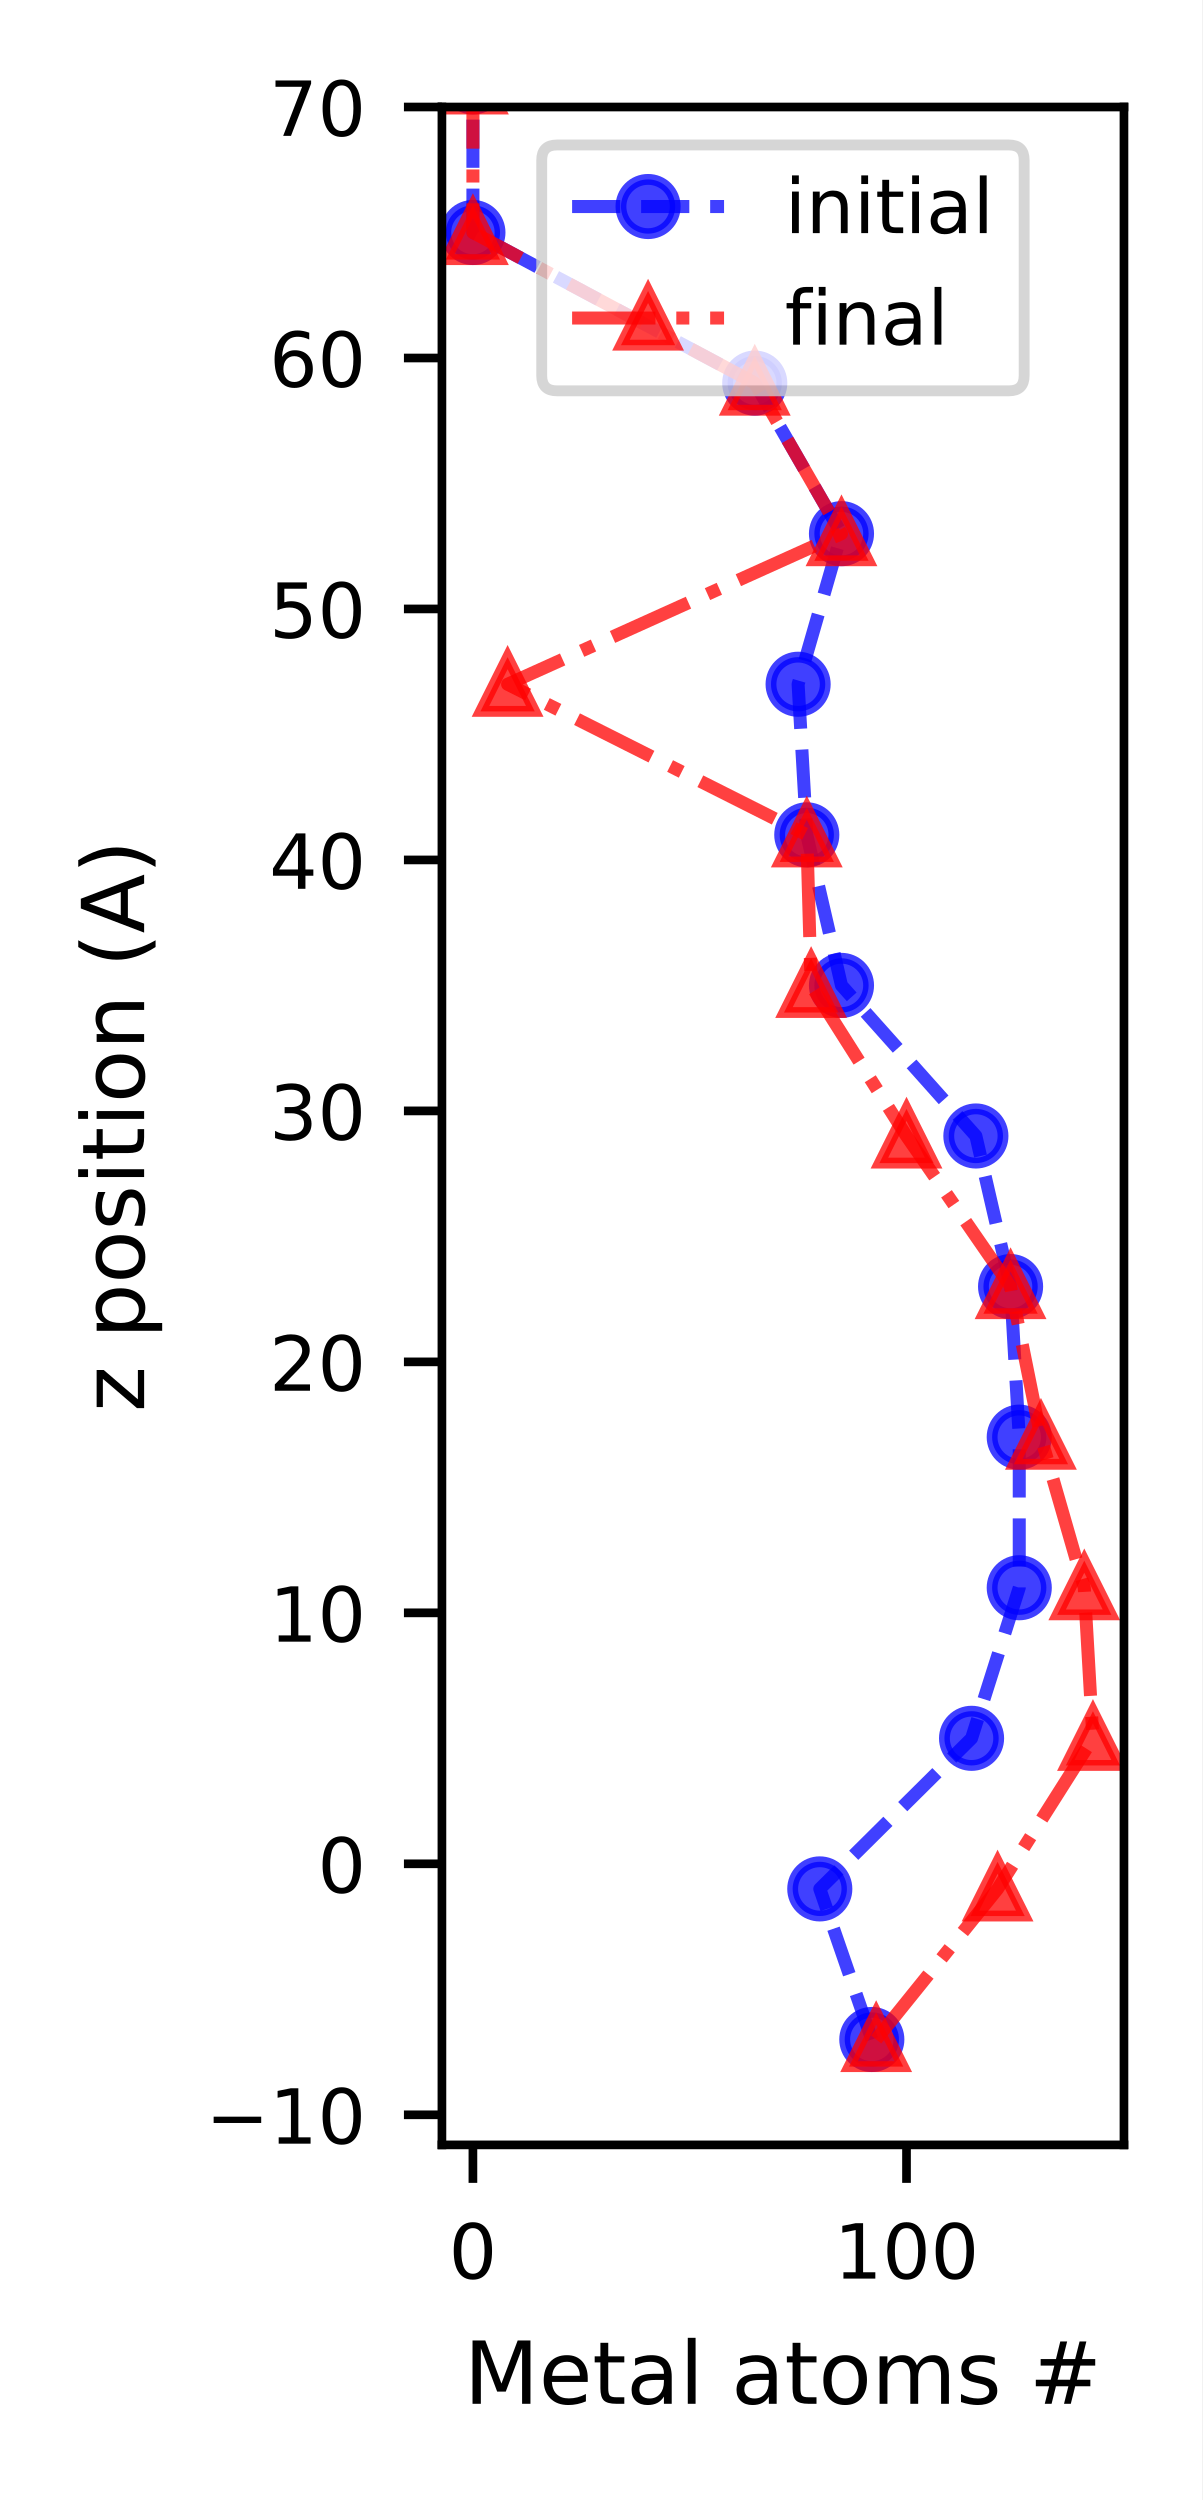
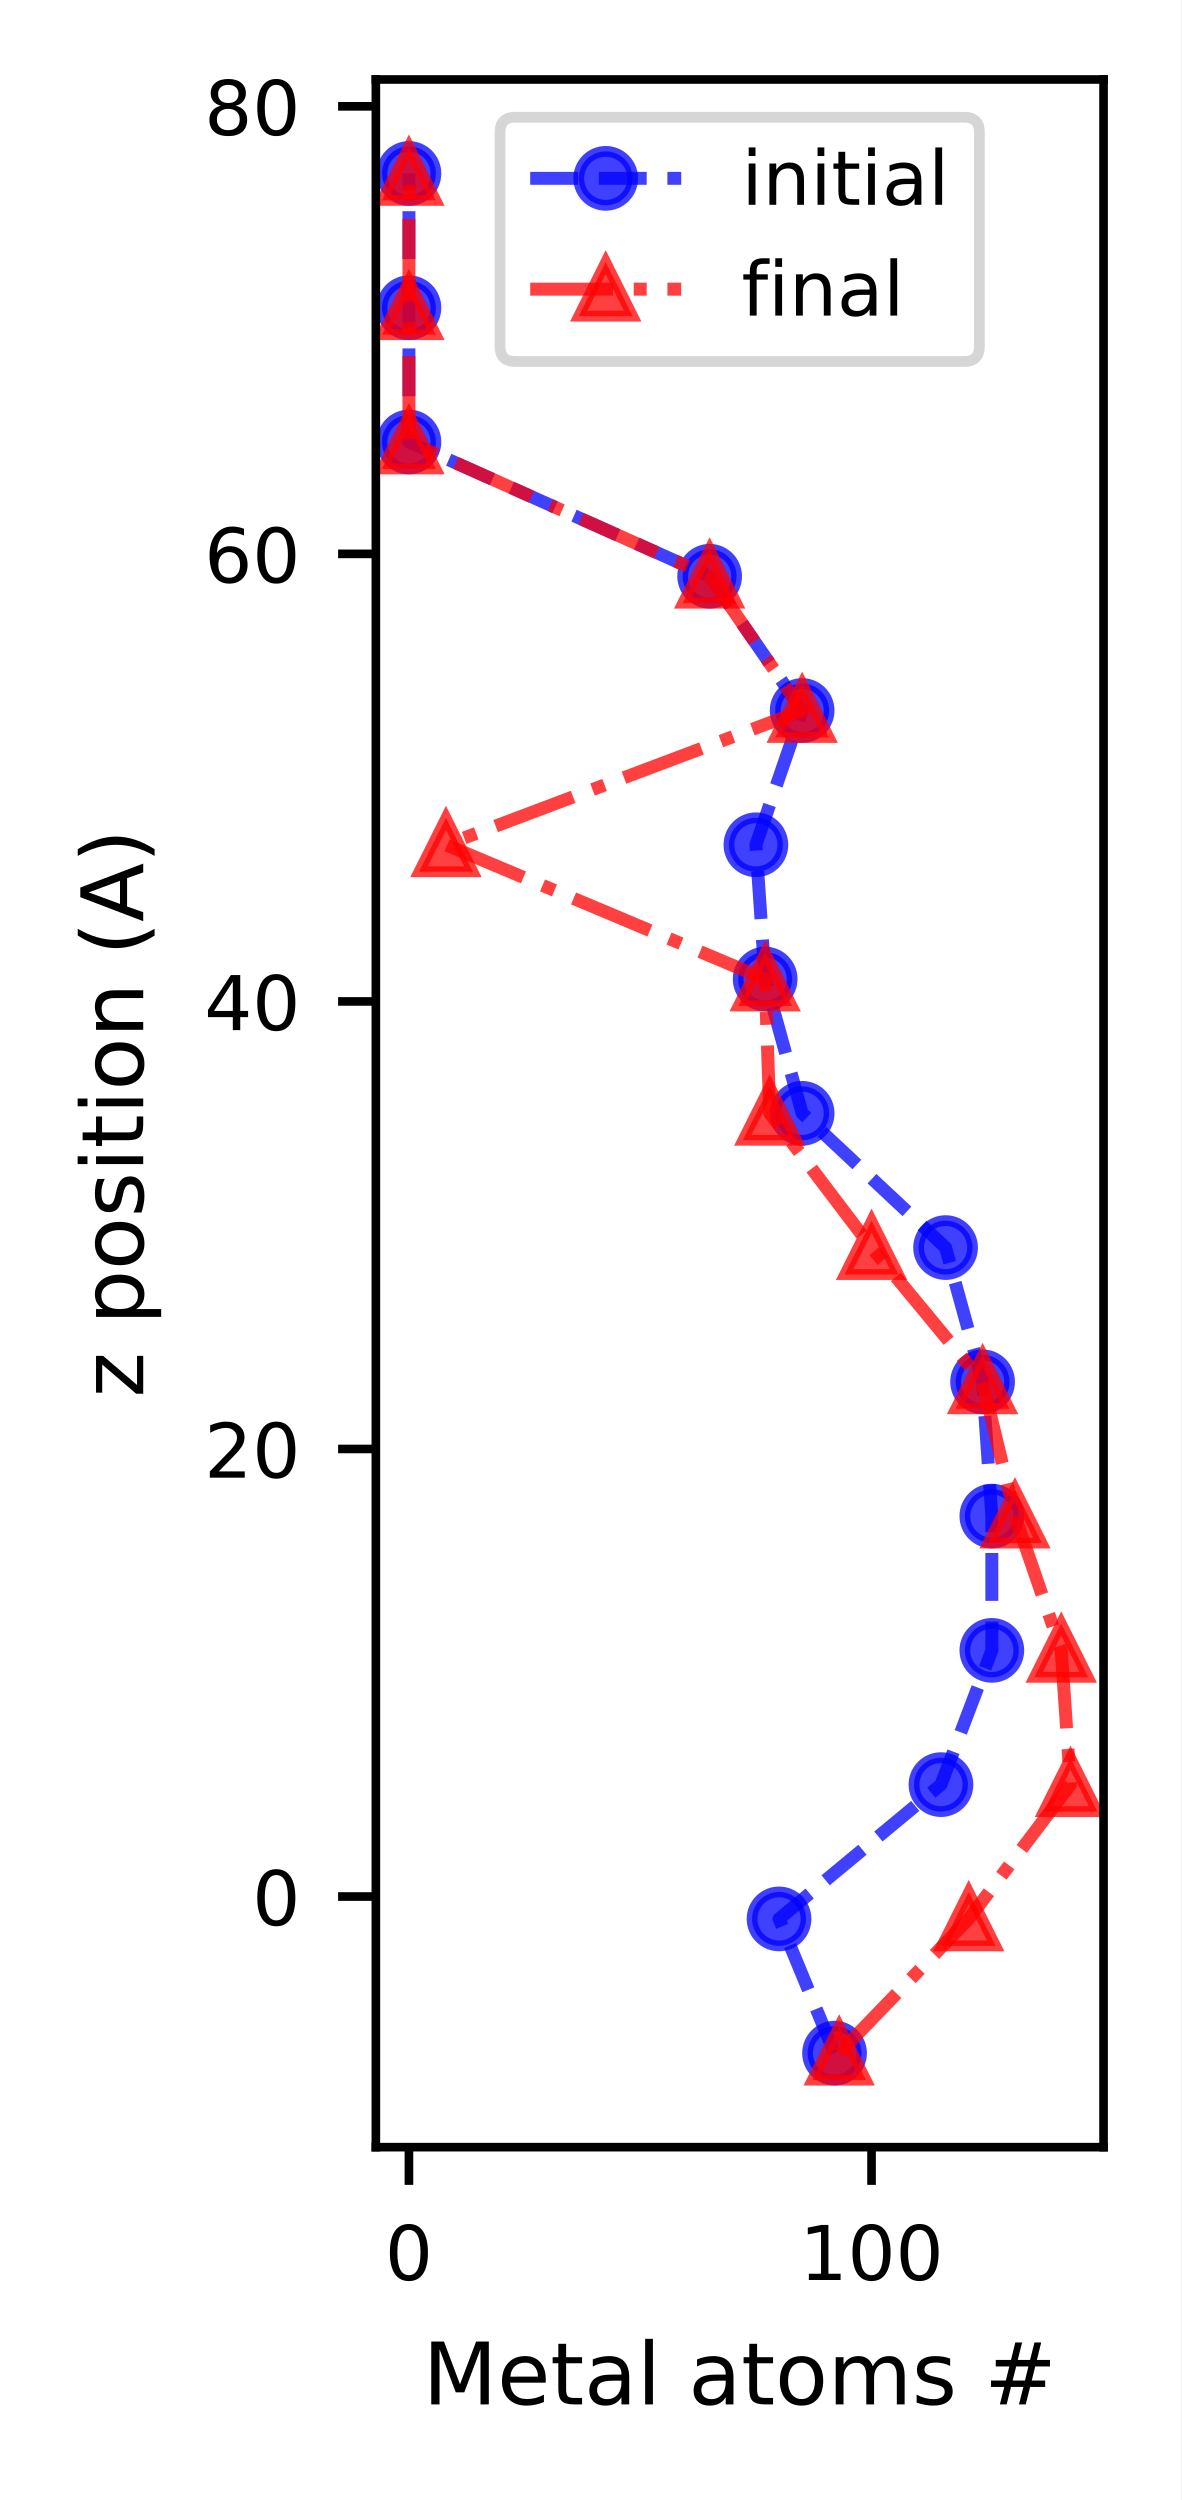
- <svg xmlns="http://www.w3.org/2000/svg" xmlns:xlink="http://www.w3.org/1999/xlink" width="110.756pt" height="230.337pt" viewBox="0 0 110.756 230.337" version="1.1">
+ <svg xmlns="http://www.w3.org/2000/svg" xmlns:xlink="http://www.w3.org/1999/xlink" width="109.525pt" height="231.807pt" viewBox="0 0 109.525 231.807" version="1.1">
  <defs>
    <style type="text/css">*{stroke-linejoin: round; stroke-linecap: butt}</style>
  </defs>
  <g id="figure_1">
    <g id="patch_1">
-       <path d="M 0 230.337  L 110.756 230.337  L 110.756 0  L 0 0  z " style="fill: #ffffff" />
+       <path d="M 0 231.807  L 109.525 231.807  L 109.525 0  L 0 0  z " style="fill: #ffffff" />
    </g>
    <g id="axes_1">
      <g id="patch_2">
-         <path d="M 40.716 197.619  L 103.556 197.619  L 103.556 9.859  L 40.716 9.859  z " style="fill: #ffffff" />
+         <path d="M 34.85 199.09  L 102.325 199.09  L 102.325 7.37  L 34.85 7.37  z " style="fill: #ffffff" />
      </g>
      <g id="matplotlib.axis_1">
        <g id="xtick_1">
          <g id="line2d_1">
            <defs>
-               <path id="m08837d8262" d="M 0 0  L 0 3.5  " style="stroke: #000000; stroke-width: 0.8" />
-             </defs>
-             <g>
-               <use xlink:href="#m08837d8262" x="43.572" y="197.619" style="stroke: #000000; stroke-width: 0.8" />
+               <path id="m71ed751687" d="M 0 0  L 0 3.5  " style="stroke: #000000; stroke-width: 0.8" />
+             </defs>
+             <g>
+               <use xlink:href="#m71ed751687" x="37.917" y="199.09" style="stroke: #000000; stroke-width: 0.8" />
            </g>
          </g>
          <g id="text_1">
-             <g transform="translate(41.34527 209.9384) scale(0.07 -0.07)">
+             <g transform="translate(35.69017 211.4085) scale(0.07 -0.07)">
              <defs>
                <path id="DejaVuSans-30" d="M 2034 4250  Q 1547 4250 1301 3770  Q 1056 3291 1056 2328  Q 1056 1369 1301 889  Q 1547 409 2034 409  Q 2525 409 2770 889  Q 3016 1369 3016 2328  Q 3016 3291 2770 3770  Q 2525 4250 2034 4250  z M 2034 4750  Q 2819 4750 3233 4129  Q 3647 3509 3647 2328  Q 3647 1150 3233 529  Q 2819 -91 2034 -91  Q 1250 -91 836 529  Q 422 1150 422 2328  Q 422 3509 836 4129  Q 1250 4750 2034 4750  z " transform="scale(0.015625)" />
              </defs>
              <use xlink:href="#DejaVuSans-30" />
            </g>
          </g>
        </g>
        <g id="xtick_2">
          <g id="line2d_2">
            <g>
-               <use xlink:href="#m08837d8262" x="83.521" y="197.619" style="stroke: #000000; stroke-width: 0.8" />
+               <use xlink:href="#m71ed751687" x="80.813" y="199.09" style="stroke: #000000; stroke-width: 0.8" />
            </g>
          </g>
          <g id="text_2">
-             <g transform="translate(76.84066 209.9384) scale(0.07 -0.07)">
+             <g transform="translate(74.13216 211.4085) scale(0.07 -0.07)">
              <defs>
                <path id="DejaVuSans-31" d="M 794 531  L 1825 531  L 1825 4091  L 703 3866  L 703 4441  L 1819 4666  L 2450 4666  L 2450 531  L 3481 531  L 3481 0  L 794 0  L 794 531  z " transform="scale(0.015625)" />
              </defs>
              <use xlink:href="#DejaVuSans-31" />
              <use xlink:href="#DejaVuSans-30" transform="translate(63.62305 0)" />
              <use xlink:href="#DejaVuSans-30" transform="translate(127.2461 0)" />
            </g>
          </g>
        </g>
        <g id="text_3">
-           <g transform="translate(42.75141 221.4729) scale(0.08 -0.08)">
+           <g transform="translate(39.20312 222.943) scale(0.08 -0.08)">
            <defs>
              <path id="DejaVuSans-4d" d="M 628 4666  L 1569 4666  L 2759 1491  L 3956 4666  L 4897 4666  L 4897 0  L 4281 0  L 4281 4097  L 3078 897  L 2444 897  L 1241 4097  L 1241 0  L 628 0  L 628 4666  z " transform="scale(0.015625)" />
              <path id="DejaVuSans-65" d="M 3597 1894  L 3597 1613  L 953 1613  Q 991 1019 1311 708  Q 1631 397 2203 397  Q 2534 397 2845 478  Q 3156 559 3463 722  L 3463 178  Q 3153 47 2828 -22  Q 2503 -91 2169 -91  Q 1331 -91 842 396  Q 353 884 353 1716  Q 353 2575 817 3079  Q 1281 3584 2069 3584  Q 2775 3584 3186 3129  Q 3597 2675 3597 1894  z M 3022 2063  Q 3016 2534 2758 2815  Q 2500 3097 2075 3097  Q 1594 3097 1305 2825  Q 1016 2553 972 2059  L 3022 2063  z " transform="scale(0.015625)" />
              <path id="DejaVuSans-74" d="M 1172 4494  L 1172 3500  L 2356 3500  L 2356 3053  L 1172 3053  L 1172 1153  Q 1172 725 1289 603  Q 1406 481 1766 481  L 2356 481  L 2356 0  L 1766 0  Q 1100 0 847 248  Q 594 497 594 1153  L 594 3053  L 172 3053  L 172 3500  L 594 3500  L 594 4494  L 1172 4494  z " transform="scale(0.015625)" />
              <path id="DejaVuSans-61" d="M 2194 1759  Q 1497 1759 1228 1600  Q 959 1441 959 1056  Q 959 750 1161 570  Q 1363 391 1709 391  Q 2188 391 2477 730  Q 2766 1069 2766 1631  L 2766 1759  L 2194 1759  z M 3341 1997  L 3341 0  L 2766 0  L 2766 531  Q 2569 213 2275 61  Q 1981 -91 1556 -91  Q 1019 -91 701 211  Q 384 513 384 1019  Q 384 1609 779 1909  Q 1175 2209 1959 2209  L 2766 2209  L 2766 2266  Q 2766 2663 2505 2880  Q 2244 3097 1772 3097  Q 1472 3097 1187 3025  Q 903 2953 641 2809  L 641 3341  Q 956 3463 1253 3523  Q 1550 3584 1831 3584  Q 2591 3584 2966 3190  Q 3341 2797 3341 1997  z " transform="scale(0.015625)" />
              <path id="DejaVuSans-6c" d="M 603 4863  L 1178 4863  L 1178 0  L 603 0  L 603 4863  z " transform="scale(0.015625)" />
              <path id="DejaVuSans-20" transform="scale(0.015625)" />
              <path id="DejaVuSans-6f" d="M 1959 3097  Q 1497 3097 1228 2736  Q 959 2375 959 1747  Q 959 1119 1226 758  Q 1494 397 1959 397  Q 2419 397 2687 759  Q 2956 1122 2956 1747  Q 2956 2369 2687 2733  Q 2419 3097 1959 3097  z M 1959 3584  Q 2709 3584 3137 3096  Q 3566 2609 3566 1747  Q 3566 888 3137 398  Q 2709 -91 1959 -91  Q 1206 -91 779 398  Q 353 888 353 1747  Q 353 2609 779 3096  Q 1206 3584 1959 3584  z " transform="scale(0.015625)" />
              <path id="DejaVuSans-6d" d="M 3328 2828  Q 3544 3216 3844 3400  Q 4144 3584 4550 3584  Q 5097 3584 5394 3201  Q 5691 2819 5691 2113  L 5691 0  L 5113 0  L 5113 2094  Q 5113 2597 4934 2840  Q 4756 3084 4391 3084  Q 3944 3084 3684 2787  Q 3425 2491 3425 1978  L 3425 0  L 2847 0  L 2847 2094  Q 2847 2600 2669 2842  Q 2491 3084 2119 3084  Q 1678 3084 1418 2786  Q 1159 2488 1159 1978  L 1159 0  L 581 0  L 581 3500  L 1159 3500  L 1159 2956  Q 1356 3278 1631 3431  Q 1906 3584 2284 3584  Q 2666 3584 2933 3390  Q 3200 3197 3328 2828  z " transform="scale(0.015625)" />
              <path id="DejaVuSans-73" d="M 2834 3397  L 2834 2853  Q 2591 2978 2328 3040  Q 2066 3103 1784 3103  Q 1356 3103 1142 2972  Q 928 2841 928 2578  Q 928 2378 1081 2264  Q 1234 2150 1697 2047  L 1894 2003  Q 2506 1872 2764 1633  Q 3022 1394 3022 966  Q 3022 478 2636 193  Q 2250 -91 1575 -91  Q 1294 -91 989 -36  Q 684 19 347 128  L 347 722  Q 666 556 975 473  Q 1284 391 1588 391  Q 1994 391 2212 530  Q 2431 669 2431 922  Q 2431 1156 2273 1281  Q 2116 1406 1581 1522  L 1381 1569  Q 847 1681 609 1914  Q 372 2147 372 2553  Q 372 3047 722 3315  Q 1072 3584 1716 3584  Q 2034 3584 2315 3537  Q 2597 3491 2834 3397  z " transform="scale(0.015625)" />
              <path id="DejaVuSans-23" d="M 3272 2816  L 2363 2816  L 2100 1772  L 3016 1772  L 3272 2816  z M 2803 4594  L 2478 3297  L 3391 3297  L 3719 4594  L 4219 4594  L 3897 3297  L 4872 3297  L 4872 2816  L 3775 2816  L 3519 1772  L 4513 1772  L 4513 1294  L 3397 1294  L 3072 0  L 2572 0  L 2894 1294  L 1978 1294  L 1656 0  L 1153 0  L 1478 1294  L 494 1294  L 494 1772  L 1594 1772  L 1856 2816  L 850 2816  L 850 3297  L 1978 3297  L 2297 4594  L 2803 4594  z " transform="scale(0.015625)" />
            </defs>
            <use xlink:href="#DejaVuSans-4d" />
            <use xlink:href="#DejaVuSans-65" transform="translate(86.2793 0)" />
            <use xlink:href="#DejaVuSans-74" transform="translate(147.8027 0)" />
            <use xlink:href="#DejaVuSans-61" transform="translate(187.0117 0)" />
            <use xlink:href="#DejaVuSans-6c" transform="translate(248.291 0)" />
            <use xlink:href="#DejaVuSans-20" transform="translate(276.0742 0)" />
            <use xlink:href="#DejaVuSans-61" transform="translate(307.8613 0)" />
            <use xlink:href="#DejaVuSans-74" transform="translate(369.1406 0)" />
            <use xlink:href="#DejaVuSans-6f" transform="translate(408.3496 0)" />
            <use xlink:href="#DejaVuSans-6d" transform="translate(469.5312 0)" />
            <use xlink:href="#DejaVuSans-73" transform="translate(566.9434 0)" />
            <use xlink:href="#DejaVuSans-20" transform="translate(619.043 0)" />
            <use xlink:href="#DejaVuSans-23" transform="translate(650.8301 0)" />
          </g>
        </g>
      </g>
      <g id="matplotlib.axis_2">
        <g id="ytick_1">
          <g id="line2d_3">
            <defs>
-               <path id="m2b927202da" d="M 0 0  L -3.5 0  " style="stroke: #000000; stroke-width: 0.8" />
-             </defs>
-             <g>
-               <use xlink:href="#m2b927202da" x="40.716" y="194.845" style="stroke: #000000; stroke-width: 0.8" />
+               <path id="m1293d92c81" d="M 0 0  L -3.5 0  " style="stroke: #000000; stroke-width: 0.8" />
+             </defs>
+             <g>
+               <use xlink:href="#m1293d92c81" x="34.85" y="175.851" style="stroke: #000000; stroke-width: 0.8" />
            </g>
          </g>
          <g id="text_4">
-             <g transform="translate(18.9425 197.5041) scale(0.07 -0.07)">
-               <defs>
-                 <path id="DejaVuSans-2212" d="M 678 2272  L 4684 2272  L 4684 1741  L 678 1741  L 678 2272  z " transform="scale(0.015625)" />
-               </defs>
-               <use xlink:href="#DejaVuSans-2212" />
-               <use xlink:href="#DejaVuSans-31" transform="translate(83.78906 0)" />
-               <use xlink:href="#DejaVuSans-30" transform="translate(147.4121 0)" />
+             <g transform="translate(23.39625 178.5102) scale(0.07 -0.07)">
+               <use xlink:href="#DejaVuSans-30" />
            </g>
          </g>
        </g>
        <g id="ytick_2">
          <g id="line2d_4">
            <g>
-               <use xlink:href="#m2b927202da" x="40.716" y="171.722" style="stroke: #000000; stroke-width: 0.8" />
+               <use xlink:href="#m1293d92c81" x="34.85" y="134.353" style="stroke: #000000; stroke-width: 0.8" />
            </g>
          </g>
          <g id="text_5">
-             <g transform="translate(29.26203 174.381) scale(0.07 -0.07)">
-               <use xlink:href="#DejaVuSans-30" />
+             <g transform="translate(18.9425 137.0124) scale(0.07 -0.07)">
+               <defs>
+                 <path id="DejaVuSans-32" d="M 1228 531  L 3431 531  L 3431 0  L 469 0  L 469 531  Q 828 903 1448 1529  Q 2069 2156 2228 2338  Q 2531 2678 2651 2914  Q 2772 3150 2772 3378  Q 2772 3750 2511 3984  Q 2250 4219 1831 4219  Q 1534 4219 1204 4116  Q 875 4013 500 3803  L 500 4441  Q 881 4594 1212 4672  Q 1544 4750 1819 4750  Q 2544 4750 2975 4387  Q 3406 4025 3406 3419  Q 3406 3131 3298 2873  Q 3191 2616 2906 2266  Q 2828 2175 2409 1742  Q 1991 1309 1228 531  z " transform="scale(0.015625)" />
+               </defs>
+               <use xlink:href="#DejaVuSans-32" />
+               <use xlink:href="#DejaVuSans-30" transform="translate(63.62305 0)" />
            </g>
          </g>
        </g>
        <g id="ytick_3">
          <g id="line2d_5">
            <g>
-               <use xlink:href="#m2b927202da" x="40.716" y="148.598" style="stroke: #000000; stroke-width: 0.8" />
+               <use xlink:href="#m1293d92c81" x="34.85" y="92.855" style="stroke: #000000; stroke-width: 0.8" />
            </g>
          </g>
          <g id="text_6">
-             <g transform="translate(24.80828 151.2578) scale(0.07 -0.07)">
-               <use xlink:href="#DejaVuSans-31" />
+             <g transform="translate(18.9425 95.51458) scale(0.07 -0.07)">
+               <defs>
+                 <path id="DejaVuSans-34" d="M 2419 4116  L 825 1625  L 2419 1625  L 2419 4116  z M 2253 4666  L 3047 4666  L 3047 1625  L 3713 1625  L 3713 1100  L 3047 1100  L 3047 0  L 2419 0  L 2419 1100  L 313 1100  L 313 1709  L 2253 4666  z " transform="scale(0.015625)" />
+               </defs>
+               <use xlink:href="#DejaVuSans-34" />
              <use xlink:href="#DejaVuSans-30" transform="translate(63.62305 0)" />
            </g>
          </g>
        </g>
        <g id="ytick_4">
          <g id="line2d_6">
            <g>
-               <use xlink:href="#m2b927202da" x="40.716" y="125.475" style="stroke: #000000; stroke-width: 0.8" />
+               <use xlink:href="#m1293d92c81" x="34.85" y="51.357" style="stroke: #000000; stroke-width: 0.8" />
            </g>
          </g>
          <g id="text_7">
-             <g transform="translate(24.80828 128.1347) scale(0.07 -0.07)">
-               <defs>
-                 <path id="DejaVuSans-32" d="M 1228 531  L 3431 531  L 3431 0  L 469 0  L 469 531  Q 828 903 1448 1529  Q 2069 2156 2228 2338  Q 2531 2678 2651 2914  Q 2772 3150 2772 3378  Q 2772 3750 2511 3984  Q 2250 4219 1831 4219  Q 1534 4219 1204 4116  Q 875 4013 500 3803  L 500 4441  Q 881 4594 1212 4672  Q 1544 4750 1819 4750  Q 2544 4750 2975 4387  Q 3406 4025 3406 3419  Q 3406 3131 3298 2873  Q 3191 2616 2906 2266  Q 2828 2175 2409 1742  Q 1991 1309 1228 531  z " transform="scale(0.015625)" />
-               </defs>
-               <use xlink:href="#DejaVuSans-32" />
+             <g transform="translate(18.9425 54.01674) scale(0.07 -0.07)">
+               <defs>
+                 <path id="DejaVuSans-36" d="M 2113 2584  Q 1688 2584 1439 2293  Q 1191 2003 1191 1497  Q 1191 994 1439 701  Q 1688 409 2113 409  Q 2538 409 2786 701  Q 3034 994 3034 1497  Q 3034 2003 2786 2293  Q 2538 2584 2113 2584  z M 3366 4563  L 3366 3988  Q 3128 4100 2886 4159  Q 2644 4219 2406 4219  Q 1781 4219 1451 3797  Q 1122 3375 1075 2522  Q 1259 2794 1537 2939  Q 1816 3084 2150 3084  Q 2853 3084 3261 2657  Q 3669 2231 3669 1497  Q 3669 778 3244 343  Q 2819 -91 2113 -91  Q 1303 -91 875 529  Q 447 1150 447 2328  Q 447 3434 972 4092  Q 1497 4750 2381 4750  Q 2619 4750 2861 4703  Q 3103 4656 3366 4563  z " transform="scale(0.015625)" />
+               </defs>
+               <use xlink:href="#DejaVuSans-36" />
              <use xlink:href="#DejaVuSans-30" transform="translate(63.62305 0)" />
            </g>
          </g>
        </g>
        <g id="ytick_5">
          <g id="line2d_7">
            <g>
-               <use xlink:href="#m2b927202da" x="40.716" y="102.352" style="stroke: #000000; stroke-width: 0.8" />
+               <use xlink:href="#m1293d92c81" x="34.85" y="9.859" style="stroke: #000000; stroke-width: 0.8" />
            </g>
          </g>
          <g id="text_8">
-             <g transform="translate(24.80828 105.0115) scale(0.07 -0.07)">
-               <defs>
-                 <path id="DejaVuSans-33" d="M 2597 2516  Q 3050 2419 3304 2112  Q 3559 1806 3559 1356  Q 3559 666 3084 287  Q 2609 -91 1734 -91  Q 1441 -91 1130 -33  Q 819 25 488 141  L 488 750  Q 750 597 1062 519  Q 1375 441 1716 441  Q 2309 441 2620 675  Q 2931 909 2931 1356  Q 2931 1769 2642 2001  Q 2353 2234 1838 2234  L 1294 2234  L 1294 2753  L 1863 2753  Q 2328 2753 2575 2939  Q 2822 3125 2822 3475  Q 2822 3834 2567 4026  Q 2313 4219 1838 4219  Q 1578 4219 1281 4162  Q 984 4106 628 3988  L 628 4550  Q 988 4650 1302 4700  Q 1616 4750 1894 4750  Q 2613 4750 3031 4423  Q 3450 4097 3450 3541  Q 3450 3153 3228 2886  Q 3006 2619 2597 2516  z " transform="scale(0.015625)" />
-               </defs>
-               <use xlink:href="#DejaVuSans-33" />
-               <use xlink:href="#DejaVuSans-30" transform="translate(63.62305 0)" />
-             </g>
-           </g>
-         </g>
-         <g id="ytick_6">
-           <g id="line2d_8">
-             <g>
-               <use xlink:href="#m2b927202da" x="40.716" y="79.229" style="stroke: #000000; stroke-width: 0.8" />
-             </g>
-           </g>
-           <g id="text_9">
-             <g transform="translate(24.80828 81.88836) scale(0.07 -0.07)">
-               <defs>
-                 <path id="DejaVuSans-34" d="M 2419 4116  L 825 1625  L 2419 1625  L 2419 4116  z M 2253 4666  L 3047 4666  L 3047 1625  L 3713 1625  L 3713 1100  L 3047 1100  L 3047 0  L 2419 0  L 2419 1100  L 313 1100  L 313 1709  L 2253 4666  z " transform="scale(0.015625)" />
-               </defs>
-               <use xlink:href="#DejaVuSans-34" />
-               <use xlink:href="#DejaVuSans-30" transform="translate(63.62305 0)" />
-             </g>
-           </g>
-         </g>
-         <g id="ytick_7">
-           <g id="line2d_9">
-             <g>
-               <use xlink:href="#m2b927202da" x="40.716" y="56.106" style="stroke: #000000; stroke-width: 0.8" />
-             </g>
-           </g>
-           <g id="text_10">
-             <g transform="translate(24.80828 58.76521) scale(0.07 -0.07)">
-               <defs>
-                 <path id="DejaVuSans-35" d="M 691 4666  L 3169 4666  L 3169 4134  L 1269 4134  L 1269 2991  Q 1406 3038 1543 3061  Q 1681 3084 1819 3084  Q 2600 3084 3056 2656  Q 3513 2228 3513 1497  Q 3513 744 3044 326  Q 2575 -91 1722 -91  Q 1428 -91 1123 -41  Q 819 9 494 109  L 494 744  Q 775 591 1075 516  Q 1375 441 1709 441  Q 2250 441 2565 725  Q 2881 1009 2881 1497  Q 2881 1984 2565 2268  Q 2250 2553 1709 2553  Q 1456 2553 1204 2497  Q 953 2441 691 2322  L 691 4666  z " transform="scale(0.015625)" />
-               </defs>
-               <use xlink:href="#DejaVuSans-35" />
-               <use xlink:href="#DejaVuSans-30" transform="translate(63.62305 0)" />
-             </g>
-           </g>
-         </g>
-         <g id="ytick_8">
-           <g id="line2d_10">
-             <g>
-               <use xlink:href="#m2b927202da" x="40.716" y="32.983" style="stroke: #000000; stroke-width: 0.8" />
-             </g>
-           </g>
-           <g id="text_11">
-             <g transform="translate(24.80828 35.64206) scale(0.07 -0.07)">
-               <defs>
-                 <path id="DejaVuSans-36" d="M 2113 2584  Q 1688 2584 1439 2293  Q 1191 2003 1191 1497  Q 1191 994 1439 701  Q 1688 409 2113 409  Q 2538 409 2786 701  Q 3034 994 3034 1497  Q 3034 2003 2786 2293  Q 2538 2584 2113 2584  z M 3366 4563  L 3366 3988  Q 3128 4100 2886 4159  Q 2644 4219 2406 4219  Q 1781 4219 1451 3797  Q 1122 3375 1075 2522  Q 1259 2794 1537 2939  Q 1816 3084 2150 3084  Q 2853 3084 3261 2657  Q 3669 2231 3669 1497  Q 3669 778 3244 343  Q 2819 -91 2113 -91  Q 1303 -91 875 529  Q 447 1150 447 2328  Q 447 3434 972 4092  Q 1497 4750 2381 4750  Q 2619 4750 2861 4703  Q 3103 4656 3366 4563  z " transform="scale(0.015625)" />
-               </defs>
-               <use xlink:href="#DejaVuSans-36" />
-               <use xlink:href="#DejaVuSans-30" transform="translate(63.62305 0)" />
-             </g>
-           </g>
-         </g>
-         <g id="ytick_9">
-           <g id="line2d_11">
-             <g>
-               <use xlink:href="#m2b927202da" x="40.716" y="9.859" style="stroke: #000000; stroke-width: 0.8" />
-             </g>
-           </g>
-           <g id="text_12">
-             <g transform="translate(24.80828 12.51891) scale(0.07 -0.07)">
-               <defs>
-                 <path id="DejaVuSans-37" d="M 525 4666  L 3525 4666  L 3525 4397  L 1831 0  L 1172 0  L 2766 4134  L 525 4134  L 525 4666  z " transform="scale(0.015625)" />
-               </defs>
-               <use xlink:href="#DejaVuSans-37" />
-               <use xlink:href="#DejaVuSans-30" transform="translate(63.62305 0)" />
-             </g>
-           </g>
-         </g>
-         <g id="text_13">
-           <g transform="translate(13.27875 130.0826) rotate(-90) scale(0.08 -0.08)">
+             <g transform="translate(18.9425 12.51891) scale(0.07 -0.07)">
+               <defs>
+                 <path id="DejaVuSans-38" d="M 2034 2216  Q 1584 2216 1326 1975  Q 1069 1734 1069 1313  Q 1069 891 1326 650  Q 1584 409 2034 409  Q 2484 409 2743 651  Q 3003 894 3003 1313  Q 3003 1734 2745 1975  Q 2488 2216 2034 2216  z M 1403 2484  Q 997 2584 770 2862  Q 544 3141 544 3541  Q 544 4100 942 4425  Q 1341 4750 2034 4750  Q 2731 4750 3128 4425  Q 3525 4100 3525 3541  Q 3525 3141 3298 2862  Q 3072 2584 2669 2484  Q 3125 2378 3379 2068  Q 3634 1759 3634 1313  Q 3634 634 3220 271  Q 2806 -91 2034 -91  Q 1263 -91 848 271  Q 434 634 434 1313  Q 434 1759 690 2068  Q 947 2378 1403 2484  z M 1172 3481  Q 1172 3119 1398 2916  Q 1625 2713 2034 2713  Q 2441 2713 2670 2916  Q 2900 3119 2900 3481  Q 2900 3844 2670 4047  Q 2441 4250 2034 4250  Q 1625 4250 1398 4047  Q 1172 3844 1172 3481  z " transform="scale(0.015625)" />
+               </defs>
+               <use xlink:href="#DejaVuSans-38" />
+               <use xlink:href="#DejaVuSans-30" transform="translate(63.62305 0)" />
+             </g>
+           </g>
+         </g>
+         <g id="text_9">
+           <g transform="translate(13.27875 129.5727) rotate(-90) scale(0.08 -0.08)">
            <defs>
              <path id="DejaVuSans-7a" d="M 353 3500  L 3084 3500  L 3084 2975  L 922 459  L 3084 459  L 3084 0  L 275 0  L 275 525  L 2438 3041  L 353 3041  L 353 3500  z " transform="scale(0.015625)" />
              <path id="DejaVuSans-70" d="M 1159 525  L 1159 -1331  L 581 -1331  L 581 3500  L 1159 3500  L 1159 2969  Q 1341 3281 1617 3432  Q 1894 3584 2278 3584  Q 2916 3584 3314 3078  Q 3713 2572 3713 1747  Q 3713 922 3314 415  Q 2916 -91 2278 -91  Q 1894 -91 1617 61  Q 1341 213 1159 525  z M 3116 1747  Q 3116 2381 2855 2742  Q 2594 3103 2138 3103  Q 1681 3103 1420 2742  Q 1159 2381 1159 1747  Q 1159 1113 1420 752  Q 1681 391 2138 391  Q 2594 391 2855 752  Q 3116 1113 3116 1747  z " transform="scale(0.015625)" />
              <path id="DejaVuSans-69" d="M 603 3500  L 1178 3500  L 1178 0  L 603 0  L 603 3500  z M 603 4863  L 1178 4863  L 1178 4134  L 603 4134  L 603 4863  z " transform="scale(0.015625)" />
              <path id="DejaVuSans-6e" d="M 3513 2113  L 3513 0  L 2938 0  L 2938 2094  Q 2938 2591 2744 2837  Q 2550 3084 2163 3084  Q 1697 3084 1428 2787  Q 1159 2491 1159 1978  L 1159 0  L 581 0  L 581 3500  L 1159 3500  L 1159 2956  Q 1366 3272 1645 3428  Q 1925 3584 2291 3584  Q 2894 3584 3203 3211  Q 3513 2838 3513 2113  z " transform="scale(0.015625)" />
              <path id="DejaVuSans-28" d="M 1984 4856  Q 1566 4138 1362 3434  Q 1159 2731 1159 2009  Q 1159 1288 1364 580  Q 1569 -128 1984 -844  L 1484 -844  Q 1016 -109 783 600  Q 550 1309 550 2009  Q 550 2706 781 3412  Q 1013 4119 1484 4856  L 1984 4856  z " transform="scale(0.015625)" />
              <path id="DejaVuSans-41" d="M 2188 4044  L 1331 1722  L 3047 1722  L 2188 4044  z M 1831 4666  L 2547 4666  L 4325 0  L 3669 0  L 3244 1197  L 1141 1197  L 716 0  L 50 0  L 1831 4666  z " transform="scale(0.015625)" />
              <path id="DejaVuSans-29" d="M 513 4856  L 1013 4856  Q 1481 4119 1714 3412  Q 1947 2706 1947 2009  Q 1947 1309 1714 600  Q 1481 -109 1013 -844  L 513 -844  Q 928 -128 1133 580  Q 1338 1288 1338 2009  Q 1338 2731 1133 3434  Q 928 4138 513 4856  z " transform="scale(0.015625)" />
            </defs>
            <use xlink:href="#DejaVuSans-7a" />
            <use xlink:href="#DejaVuSans-20" transform="translate(52.49023 0)" />
            <use xlink:href="#DejaVuSans-70" transform="translate(84.27734 0)" />
            <use xlink:href="#DejaVuSans-6f" transform="translate(147.7539 0)" />
            <use xlink:href="#DejaVuSans-73" transform="translate(208.9355 0)" />
            <use xlink:href="#DejaVuSans-69" transform="translate(261.0352 0)" />
            <use xlink:href="#DejaVuSans-74" transform="translate(288.8184 0)" />
            <use xlink:href="#DejaVuSans-69" transform="translate(328.0273 0)" />
            <use xlink:href="#DejaVuSans-6f" transform="translate(355.8105 0)" />
            <use xlink:href="#DejaVuSans-6e" transform="translate(416.9922 0)" />
            <use xlink:href="#DejaVuSans-20" transform="translate(480.3711 0)" />
            <use xlink:href="#DejaVuSans-28" transform="translate(512.1582 0)" />
            <use xlink:href="#DejaVuSans-41" transform="translate(551.1719 0)" />
            <use xlink:href="#DejaVuSans-29" transform="translate(619.5801 0)" />
          </g>
        </g>
      </g>
-       <g id="line2d_12">
-         <path d="M 80.325 187.908  L 75.531 174.034  L 89.514 160.16  L 93.908 146.286  L 93.908 132.412  L 93.109 118.538  L 89.913 104.664  L 77.529 90.79  L 74.333 76.917  L 73.534 63.043  L 77.529 49.169  L 69.539 35.295  L 43.572 21.421  L 43.572 7.547  L 43.572 -1  " clip-path="url(#p93342544ee)" style="fill: none; stroke-dasharray: 4.44,1.92; stroke-dashoffset: 0; stroke: #0000ff; stroke-opacity: 0.75; stroke-width: 1.2" />
+       <g id="line2d_8">
+         <path d="M 77.381 190.375  L 72.234 177.926  L 87.247 165.476  L 91.966 153.027  L 91.966 140.578  L 91.108 128.128  L 87.676 115.679  L 74.378 103.23  L 70.947 90.78  L 70.089 78.331  L 74.378 65.882  L 65.799 53.432  L 37.917 40.983  L 37.917 28.533  L 37.917 16.084  " clip-path="url(#pa061dfc086)" style="fill: none; stroke-dasharray: 4.44,1.92; stroke-dashoffset: 0; stroke: #0000ff; stroke-opacity: 0.75; stroke-width: 1.2" />
        <defs>
-           <path id="mbd32456fce" d="M 0 2.5  C 0.663 2.5 1.299 2.237 1.768 1.768  C 2.237 1.299 2.5 0.663 2.5 0  C 2.5 -0.663 2.237 -1.299 1.768 -1.768  C 1.299 -2.237 0.663 -2.5 0 -2.5  C -0.663 -2.5 -1.299 -2.237 -1.768 -1.768  C -2.237 -1.299 -2.5 -0.663 -2.5 0  C -2.5 0.663 -2.237 1.299 -1.768 1.768  C -1.299 2.237 -0.663 2.5 0 2.5  z " style="stroke: #0000ff; stroke-opacity: 0.75" />
+           <path id="m177d9c02ee" d="M 0 2.5  C 0.663 2.5 1.299 2.237 1.768 1.768  C 2.237 1.299 2.5 0.663 2.5 0  C 2.5 -0.663 2.237 -1.299 1.768 -1.768  C 1.299 -2.237 0.663 -2.5 0 -2.5  C -0.663 -2.5 -1.299 -2.237 -1.768 -1.768  C -2.237 -1.299 -2.5 -0.663 -2.5 0  C -2.5 0.663 -2.237 1.299 -1.768 1.768  C -1.299 2.237 -0.663 2.5 0 2.5  z " style="stroke: #0000ff; stroke-opacity: 0.75" />
        </defs>
-         <g clip-path="url(#p93342544ee)">
-           <use xlink:href="#mbd32456fce" x="80.325" y="187.908" style="fill: #0000ff; fill-opacity: 0.75; stroke: #0000ff; stroke-opacity: 0.75" />
-           <use xlink:href="#mbd32456fce" x="75.531" y="174.034" style="fill: #0000ff; fill-opacity: 0.75; stroke: #0000ff; stroke-opacity: 0.75" />
-           <use xlink:href="#mbd32456fce" x="89.514" y="160.16" style="fill: #0000ff; fill-opacity: 0.75; stroke: #0000ff; stroke-opacity: 0.75" />
-           <use xlink:href="#mbd32456fce" x="93.908" y="146.286" style="fill: #0000ff; fill-opacity: 0.75; stroke: #0000ff; stroke-opacity: 0.75" />
-           <use xlink:href="#mbd32456fce" x="93.908" y="132.412" style="fill: #0000ff; fill-opacity: 0.75; stroke: #0000ff; stroke-opacity: 0.75" />
-           <use xlink:href="#mbd32456fce" x="93.109" y="118.538" style="fill: #0000ff; fill-opacity: 0.75; stroke: #0000ff; stroke-opacity: 0.75" />
-           <use xlink:href="#mbd32456fce" x="89.913" y="104.664" style="fill: #0000ff; fill-opacity: 0.75; stroke: #0000ff; stroke-opacity: 0.75" />
-           <use xlink:href="#mbd32456fce" x="77.529" y="90.79" style="fill: #0000ff; fill-opacity: 0.75; stroke: #0000ff; stroke-opacity: 0.75" />
-           <use xlink:href="#mbd32456fce" x="74.333" y="76.917" style="fill: #0000ff; fill-opacity: 0.75; stroke: #0000ff; stroke-opacity: 0.75" />
-           <use xlink:href="#mbd32456fce" x="73.534" y="63.043" style="fill: #0000ff; fill-opacity: 0.75; stroke: #0000ff; stroke-opacity: 0.75" />
-           <use xlink:href="#mbd32456fce" x="77.529" y="49.169" style="fill: #0000ff; fill-opacity: 0.75; stroke: #0000ff; stroke-opacity: 0.75" />
-           <use xlink:href="#mbd32456fce" x="69.539" y="35.295" style="fill: #0000ff; fill-opacity: 0.75; stroke: #0000ff; stroke-opacity: 0.75" />
-           <use xlink:href="#mbd32456fce" x="43.572" y="21.421" style="fill: #0000ff; fill-opacity: 0.75; stroke: #0000ff; stroke-opacity: 0.75" />
-           <use xlink:href="#mbd32456fce" x="43.572" y="7.547" style="fill: #0000ff; fill-opacity: 0.75; stroke: #0000ff; stroke-opacity: 0.75" />
-           <use xlink:href="#mbd32456fce" x="43.572" y="-1" style="fill: #0000ff; fill-opacity: 0.75; stroke: #0000ff; stroke-opacity: 0.75" />
-         </g>
-       </g>
-       <g id="line2d_13">
-         <path d="M 80.725 187.908  L 91.911 174.034  L 100.699 160.16  L 99.9 146.286  L 95.906 132.412  L 93.109 118.538  L 83.521 104.664  L 74.732 90.79  L 74.333 76.917  L 46.768 63.043  L 77.529 49.169  L 69.539 35.295  L 43.572 21.421  L 43.572 7.547  L 43.572 -1  " clip-path="url(#p93342544ee)" style="fill: none; stroke-dasharray: 7.68,1.92,1.2,1.92; stroke-dashoffset: 0; stroke: #ff0000; stroke-opacity: 0.75; stroke-width: 1.2" />
+         <g clip-path="url(#pa061dfc086)">
+           <use xlink:href="#m177d9c02ee" x="77.381" y="190.375" style="fill: #0000ff; fill-opacity: 0.75; stroke: #0000ff; stroke-opacity: 0.75" />
+           <use xlink:href="#m177d9c02ee" x="72.234" y="177.926" style="fill: #0000ff; fill-opacity: 0.75; stroke: #0000ff; stroke-opacity: 0.75" />
+           <use xlink:href="#m177d9c02ee" x="87.247" y="165.476" style="fill: #0000ff; fill-opacity: 0.75; stroke: #0000ff; stroke-opacity: 0.75" />
+           <use xlink:href="#m177d9c02ee" x="91.966" y="153.027" style="fill: #0000ff; fill-opacity: 0.75; stroke: #0000ff; stroke-opacity: 0.75" />
+           <use xlink:href="#m177d9c02ee" x="91.966" y="140.578" style="fill: #0000ff; fill-opacity: 0.75; stroke: #0000ff; stroke-opacity: 0.75" />
+           <use xlink:href="#m177d9c02ee" x="91.108" y="128.128" style="fill: #0000ff; fill-opacity: 0.75; stroke: #0000ff; stroke-opacity: 0.75" />
+           <use xlink:href="#m177d9c02ee" x="87.676" y="115.679" style="fill: #0000ff; fill-opacity: 0.75; stroke: #0000ff; stroke-opacity: 0.75" />
+           <use xlink:href="#m177d9c02ee" x="74.378" y="103.23" style="fill: #0000ff; fill-opacity: 0.75; stroke: #0000ff; stroke-opacity: 0.75" />
+           <use xlink:href="#m177d9c02ee" x="70.947" y="90.78" style="fill: #0000ff; fill-opacity: 0.75; stroke: #0000ff; stroke-opacity: 0.75" />
+           <use xlink:href="#m177d9c02ee" x="70.089" y="78.331" style="fill: #0000ff; fill-opacity: 0.75; stroke: #0000ff; stroke-opacity: 0.75" />
+           <use xlink:href="#m177d9c02ee" x="74.378" y="65.882" style="fill: #0000ff; fill-opacity: 0.75; stroke: #0000ff; stroke-opacity: 0.75" />
+           <use xlink:href="#m177d9c02ee" x="65.799" y="53.432" style="fill: #0000ff; fill-opacity: 0.75; stroke: #0000ff; stroke-opacity: 0.75" />
+           <use xlink:href="#m177d9c02ee" x="37.917" y="40.983" style="fill: #0000ff; fill-opacity: 0.75; stroke: #0000ff; stroke-opacity: 0.75" />
+           <use xlink:href="#m177d9c02ee" x="37.917" y="28.533" style="fill: #0000ff; fill-opacity: 0.75; stroke: #0000ff; stroke-opacity: 0.75" />
+           <use xlink:href="#m177d9c02ee" x="37.917" y="16.084" style="fill: #0000ff; fill-opacity: 0.75; stroke: #0000ff; stroke-opacity: 0.75" />
+         </g>
+       </g>
+       <g id="line2d_9">
+         <path d="M 77.81 190.375  L 89.821 177.926  L 99.258 165.476  L 98.4 153.027  L 94.11 140.578  L 91.108 128.128  L 80.813 115.679  L 71.376 103.23  L 70.947 90.78  L 41.349 78.331  L 74.378 65.882  L 65.799 53.432  L 37.917 40.983  L 37.917 28.533  L 37.917 16.084  " clip-path="url(#pa061dfc086)" style="fill: none; stroke-dasharray: 7.68,1.92,1.2,1.92; stroke-dashoffset: 0; stroke: #ff0000; stroke-opacity: 0.75; stroke-width: 1.2" />
        <defs>
-           <path id="m5c1555c9d6" d="M 0 -2.5  L -2.5 2.5  L 2.5 2.5  z " style="stroke: #ff0000; stroke-opacity: 0.75; stroke-linejoin: miter" />
+           <path id="m4c6edaabca" d="M 0 -2.5  L -2.5 2.5  L 2.5 2.5  z " style="stroke: #ff0000; stroke-opacity: 0.75; stroke-linejoin: miter" />
        </defs>
-         <g clip-path="url(#p93342544ee)">
-           <use xlink:href="#m5c1555c9d6" x="80.725" y="187.908" style="fill: #ff0000; fill-opacity: 0.75; stroke: #ff0000; stroke-opacity: 0.75; stroke-linejoin: miter" />
-           <use xlink:href="#m5c1555c9d6" x="91.911" y="174.034" style="fill: #ff0000; fill-opacity: 0.75; stroke: #ff0000; stroke-opacity: 0.75; stroke-linejoin: miter" />
-           <use xlink:href="#m5c1555c9d6" x="100.699" y="160.16" style="fill: #ff0000; fill-opacity: 0.75; stroke: #ff0000; stroke-opacity: 0.75; stroke-linejoin: miter" />
-           <use xlink:href="#m5c1555c9d6" x="99.9" y="146.286" style="fill: #ff0000; fill-opacity: 0.75; stroke: #ff0000; stroke-opacity: 0.75; stroke-linejoin: miter" />
-           <use xlink:href="#m5c1555c9d6" x="95.906" y="132.412" style="fill: #ff0000; fill-opacity: 0.75; stroke: #ff0000; stroke-opacity: 0.75; stroke-linejoin: miter" />
-           <use xlink:href="#m5c1555c9d6" x="93.109" y="118.538" style="fill: #ff0000; fill-opacity: 0.75; stroke: #ff0000; stroke-opacity: 0.75; stroke-linejoin: miter" />
-           <use xlink:href="#m5c1555c9d6" x="83.521" y="104.664" style="fill: #ff0000; fill-opacity: 0.75; stroke: #ff0000; stroke-opacity: 0.75; stroke-linejoin: miter" />
-           <use xlink:href="#m5c1555c9d6" x="74.732" y="90.79" style="fill: #ff0000; fill-opacity: 0.75; stroke: #ff0000; stroke-opacity: 0.75; stroke-linejoin: miter" />
-           <use xlink:href="#m5c1555c9d6" x="74.333" y="76.917" style="fill: #ff0000; fill-opacity: 0.75; stroke: #ff0000; stroke-opacity: 0.75; stroke-linejoin: miter" />
-           <use xlink:href="#m5c1555c9d6" x="46.768" y="63.043" style="fill: #ff0000; fill-opacity: 0.75; stroke: #ff0000; stroke-opacity: 0.75; stroke-linejoin: miter" />
-           <use xlink:href="#m5c1555c9d6" x="77.529" y="49.169" style="fill: #ff0000; fill-opacity: 0.75; stroke: #ff0000; stroke-opacity: 0.75; stroke-linejoin: miter" />
-           <use xlink:href="#m5c1555c9d6" x="69.539" y="35.295" style="fill: #ff0000; fill-opacity: 0.75; stroke: #ff0000; stroke-opacity: 0.75; stroke-linejoin: miter" />
-           <use xlink:href="#m5c1555c9d6" x="43.572" y="21.421" style="fill: #ff0000; fill-opacity: 0.75; stroke: #ff0000; stroke-opacity: 0.75; stroke-linejoin: miter" />
-           <use xlink:href="#m5c1555c9d6" x="43.572" y="7.547" style="fill: #ff0000; fill-opacity: 0.75; stroke: #ff0000; stroke-opacity: 0.75; stroke-linejoin: miter" />
-           <use xlink:href="#m5c1555c9d6" x="43.572" y="-1" style="fill: #ff0000; fill-opacity: 0.75; stroke: #ff0000; stroke-opacity: 0.75; stroke-linejoin: miter" />
+         <g clip-path="url(#pa061dfc086)">
+           <use xlink:href="#m4c6edaabca" x="77.81" y="190.375" style="fill: #ff0000; fill-opacity: 0.75; stroke: #ff0000; stroke-opacity: 0.75; stroke-linejoin: miter" />
+           <use xlink:href="#m4c6edaabca" x="89.821" y="177.926" style="fill: #ff0000; fill-opacity: 0.75; stroke: #ff0000; stroke-opacity: 0.75; stroke-linejoin: miter" />
+           <use xlink:href="#m4c6edaabca" x="99.258" y="165.476" style="fill: #ff0000; fill-opacity: 0.75; stroke: #ff0000; stroke-opacity: 0.75; stroke-linejoin: miter" />
+           <use xlink:href="#m4c6edaabca" x="98.4" y="153.027" style="fill: #ff0000; fill-opacity: 0.75; stroke: #ff0000; stroke-opacity: 0.75; stroke-linejoin: miter" />
+           <use xlink:href="#m4c6edaabca" x="94.11" y="140.578" style="fill: #ff0000; fill-opacity: 0.75; stroke: #ff0000; stroke-opacity: 0.75; stroke-linejoin: miter" />
+           <use xlink:href="#m4c6edaabca" x="91.108" y="128.128" style="fill: #ff0000; fill-opacity: 0.75; stroke: #ff0000; stroke-opacity: 0.75; stroke-linejoin: miter" />
+           <use xlink:href="#m4c6edaabca" x="80.813" y="115.679" style="fill: #ff0000; fill-opacity: 0.75; stroke: #ff0000; stroke-opacity: 0.75; stroke-linejoin: miter" />
+           <use xlink:href="#m4c6edaabca" x="71.376" y="103.23" style="fill: #ff0000; fill-opacity: 0.75; stroke: #ff0000; stroke-opacity: 0.75; stroke-linejoin: miter" />
+           <use xlink:href="#m4c6edaabca" x="70.947" y="90.78" style="fill: #ff0000; fill-opacity: 0.75; stroke: #ff0000; stroke-opacity: 0.75; stroke-linejoin: miter" />
+           <use xlink:href="#m4c6edaabca" x="41.349" y="78.331" style="fill: #ff0000; fill-opacity: 0.75; stroke: #ff0000; stroke-opacity: 0.75; stroke-linejoin: miter" />
+           <use xlink:href="#m4c6edaabca" x="74.378" y="65.882" style="fill: #ff0000; fill-opacity: 0.75; stroke: #ff0000; stroke-opacity: 0.75; stroke-linejoin: miter" />
+           <use xlink:href="#m4c6edaabca" x="65.799" y="53.432" style="fill: #ff0000; fill-opacity: 0.75; stroke: #ff0000; stroke-opacity: 0.75; stroke-linejoin: miter" />
+           <use xlink:href="#m4c6edaabca" x="37.917" y="40.983" style="fill: #ff0000; fill-opacity: 0.75; stroke: #ff0000; stroke-opacity: 0.75; stroke-linejoin: miter" />
+           <use xlink:href="#m4c6edaabca" x="37.917" y="28.533" style="fill: #ff0000; fill-opacity: 0.75; stroke: #ff0000; stroke-opacity: 0.75; stroke-linejoin: miter" />
+           <use xlink:href="#m4c6edaabca" x="37.917" y="16.084" style="fill: #ff0000; fill-opacity: 0.75; stroke: #ff0000; stroke-opacity: 0.75; stroke-linejoin: miter" />
        </g>
      </g>
      <g id="patch_3">
-         <path d="M 40.716 197.619  L 40.716 9.859  " style="fill: none; stroke: #000000; stroke-width: 0.8; stroke-linejoin: miter; stroke-linecap: square" />
+         <path d="M 34.85 199.09  L 34.85 7.37  " style="fill: none; stroke: #000000; stroke-width: 0.8; stroke-linejoin: miter; stroke-linecap: square" />
      </g>
      <g id="patch_4">
-         <path d="M 103.556 197.619  L 103.556 9.859  " style="fill: none; stroke: #000000; stroke-width: 0.8; stroke-linejoin: miter; stroke-linecap: square" />
+         <path d="M 102.325 199.09  L 102.325 7.37  " style="fill: none; stroke: #000000; stroke-width: 0.8; stroke-linejoin: miter; stroke-linecap: square" />
      </g>
      <g id="patch_5">
-         <path d="M 40.716 197.619  L 103.556 197.619  " style="fill: none; stroke: #000000; stroke-width: 0.8; stroke-linejoin: miter; stroke-linecap: square" />
+         <path d="M 34.85 199.09  L 102.325 199.09  " style="fill: none; stroke: #000000; stroke-width: 0.8; stroke-linejoin: miter; stroke-linecap: square" />
      </g>
      <g id="patch_6">
-         <path d="M 40.716 9.859  L 103.556 9.859  " style="fill: none; stroke: #000000; stroke-width: 0.8; stroke-linejoin: miter; stroke-linecap: square" />
+         <path d="M 34.85 7.37  L 102.325 7.37  " style="fill: none; stroke: #000000; stroke-width: 0.8; stroke-linejoin: miter; stroke-linecap: square" />
      </g>
      <g id="legend_1">
        <g id="patch_7">
-           <path d="M 51.311 36.009  L 92.96 36.009  Q 94.36 36.009 94.36 34.609  L 94.36 14.759  Q 94.36 13.359 92.96 13.359  L 51.311 13.359  Q 49.911 13.359 49.911 14.759  L 49.911 34.609  Q 49.911 36.009 51.311 36.009  z " style="fill: #ffffff; opacity: 0.8; stroke: #cccccc; stroke-linejoin: miter" />
-         </g>
-         <g id="line2d_14">
-           <path d="M 52.711 19.028  L 59.711 19.028  L 66.711 19.028  " style="fill: none; stroke-dasharray: 4.44,1.92; stroke-dashoffset: 0; stroke: #0000ff; stroke-opacity: 0.75; stroke-width: 1.2" />
+           <path d="M 47.763 33.519  L 89.412 33.519  Q 90.812 33.519 90.812 32.119  L 90.812 12.27  Q 90.812 10.87 89.412 10.87  L 47.763 10.87  Q 46.363 10.87 46.363 12.27  L 46.363 32.119  Q 46.363 33.519 47.763 33.519  z " style="fill: #ffffff; opacity: 0.8; stroke: #cccccc; stroke-linejoin: miter" />
+         </g>
+         <g id="line2d_10">
+           <path d="M 49.163 16.538  L 56.163 16.538  L 63.163 16.538  " style="fill: none; stroke-dasharray: 4.44,1.92; stroke-dashoffset: 0; stroke: #0000ff; stroke-opacity: 0.75; stroke-width: 1.2" />
          <g>
-             <use xlink:href="#mbd32456fce" x="59.711" y="19.028" style="fill: #0000ff; fill-opacity: 0.75; stroke: #0000ff; stroke-opacity: 0.75" />
-           </g>
-         </g>
-         <g id="text_14">
-           <g transform="translate(72.31133 21.47836) scale(0.07 -0.07)">
+             <use xlink:href="#m177d9c02ee" x="56.163" y="16.538" style="fill: #0000ff; fill-opacity: 0.75; stroke: #0000ff; stroke-opacity: 0.75" />
+           </g>
+         </g>
+         <g id="text_10">
+           <g transform="translate(68.76305 18.98849) scale(0.07 -0.07)">
            <use xlink:href="#DejaVuSans-69" />
            <use xlink:href="#DejaVuSans-6e" transform="translate(27.7832 0)" />
            <use xlink:href="#DejaVuSans-69" transform="translate(91.16211 0)" />
            <use xlink:href="#DejaVuSans-74" transform="translate(118.9453 0)" />
            <use xlink:href="#DejaVuSans-69" transform="translate(158.1543 0)" />
            <use xlink:href="#DejaVuSans-61" transform="translate(185.9375 0)" />
            <use xlink:href="#DejaVuSans-6c" transform="translate(247.2168 0)" />
          </g>
        </g>
-         <g id="line2d_15">
-           <path d="M 52.711 29.303  L 59.711 29.303  L 66.711 29.303  " style="fill: none; stroke-dasharray: 7.68,1.92,1.2,1.92; stroke-dashoffset: 0; stroke: #ff0000; stroke-opacity: 0.75; stroke-width: 1.2" />
+         <g id="line2d_11">
+           <path d="M 49.163 26.813  L 56.163 26.813  L 63.163 26.813  " style="fill: none; stroke-dasharray: 7.68,1.92,1.2,1.92; stroke-dashoffset: 0; stroke: #ff0000; stroke-opacity: 0.75; stroke-width: 1.2" />
          <g>
-             <use xlink:href="#m5c1555c9d6" x="59.711" y="29.303" style="fill: #ff0000; fill-opacity: 0.75; stroke: #ff0000; stroke-opacity: 0.75; stroke-linejoin: miter" />
-           </g>
-         </g>
-         <g id="text_15">
-           <g transform="translate(72.31133 31.75305) scale(0.07 -0.07)">
+             <use xlink:href="#m4c6edaabca" x="56.163" y="26.813" style="fill: #ff0000; fill-opacity: 0.75; stroke: #ff0000; stroke-opacity: 0.75; stroke-linejoin: miter" />
+           </g>
+         </g>
+         <g id="text_11">
+           <g transform="translate(68.76305 29.26318) scale(0.07 -0.07)">
            <defs>
              <path id="DejaVuSans-66" d="M 2375 4863  L 2375 4384  L 1825 4384  Q 1516 4384 1395 4259  Q 1275 4134 1275 3809  L 1275 3500  L 2222 3500  L 2222 3053  L 1275 3053  L 1275 0  L 697 0  L 697 3053  L 147 3053  L 147 3500  L 697 3500  L 697 3744  Q 697 4328 969 4595  Q 1241 4863 1831 4863  L 2375 4863  z " transform="scale(0.015625)" />
            </defs>
            <use xlink:href="#DejaVuSans-66" />
            <use xlink:href="#DejaVuSans-69" transform="translate(35.20508 0)" />
            <use xlink:href="#DejaVuSans-6e" transform="translate(62.98828 0)" />
            <use xlink:href="#DejaVuSans-61" transform="translate(126.3672 0)" />
            <use xlink:href="#DejaVuSans-6c" transform="translate(187.6465 0)" />
          </g>
        </g>
      </g>
    </g>
  </g>
  <defs>
-     <clipPath id="p93342544ee">
-       <rect x="40.716" y="9.859" width="62.84" height="187.76" />
+     <clipPath id="pa061dfc086">
+       <rect x="34.85" y="7.37" width="67.475" height="191.72" />
    </clipPath>
  </defs>
</svg>
